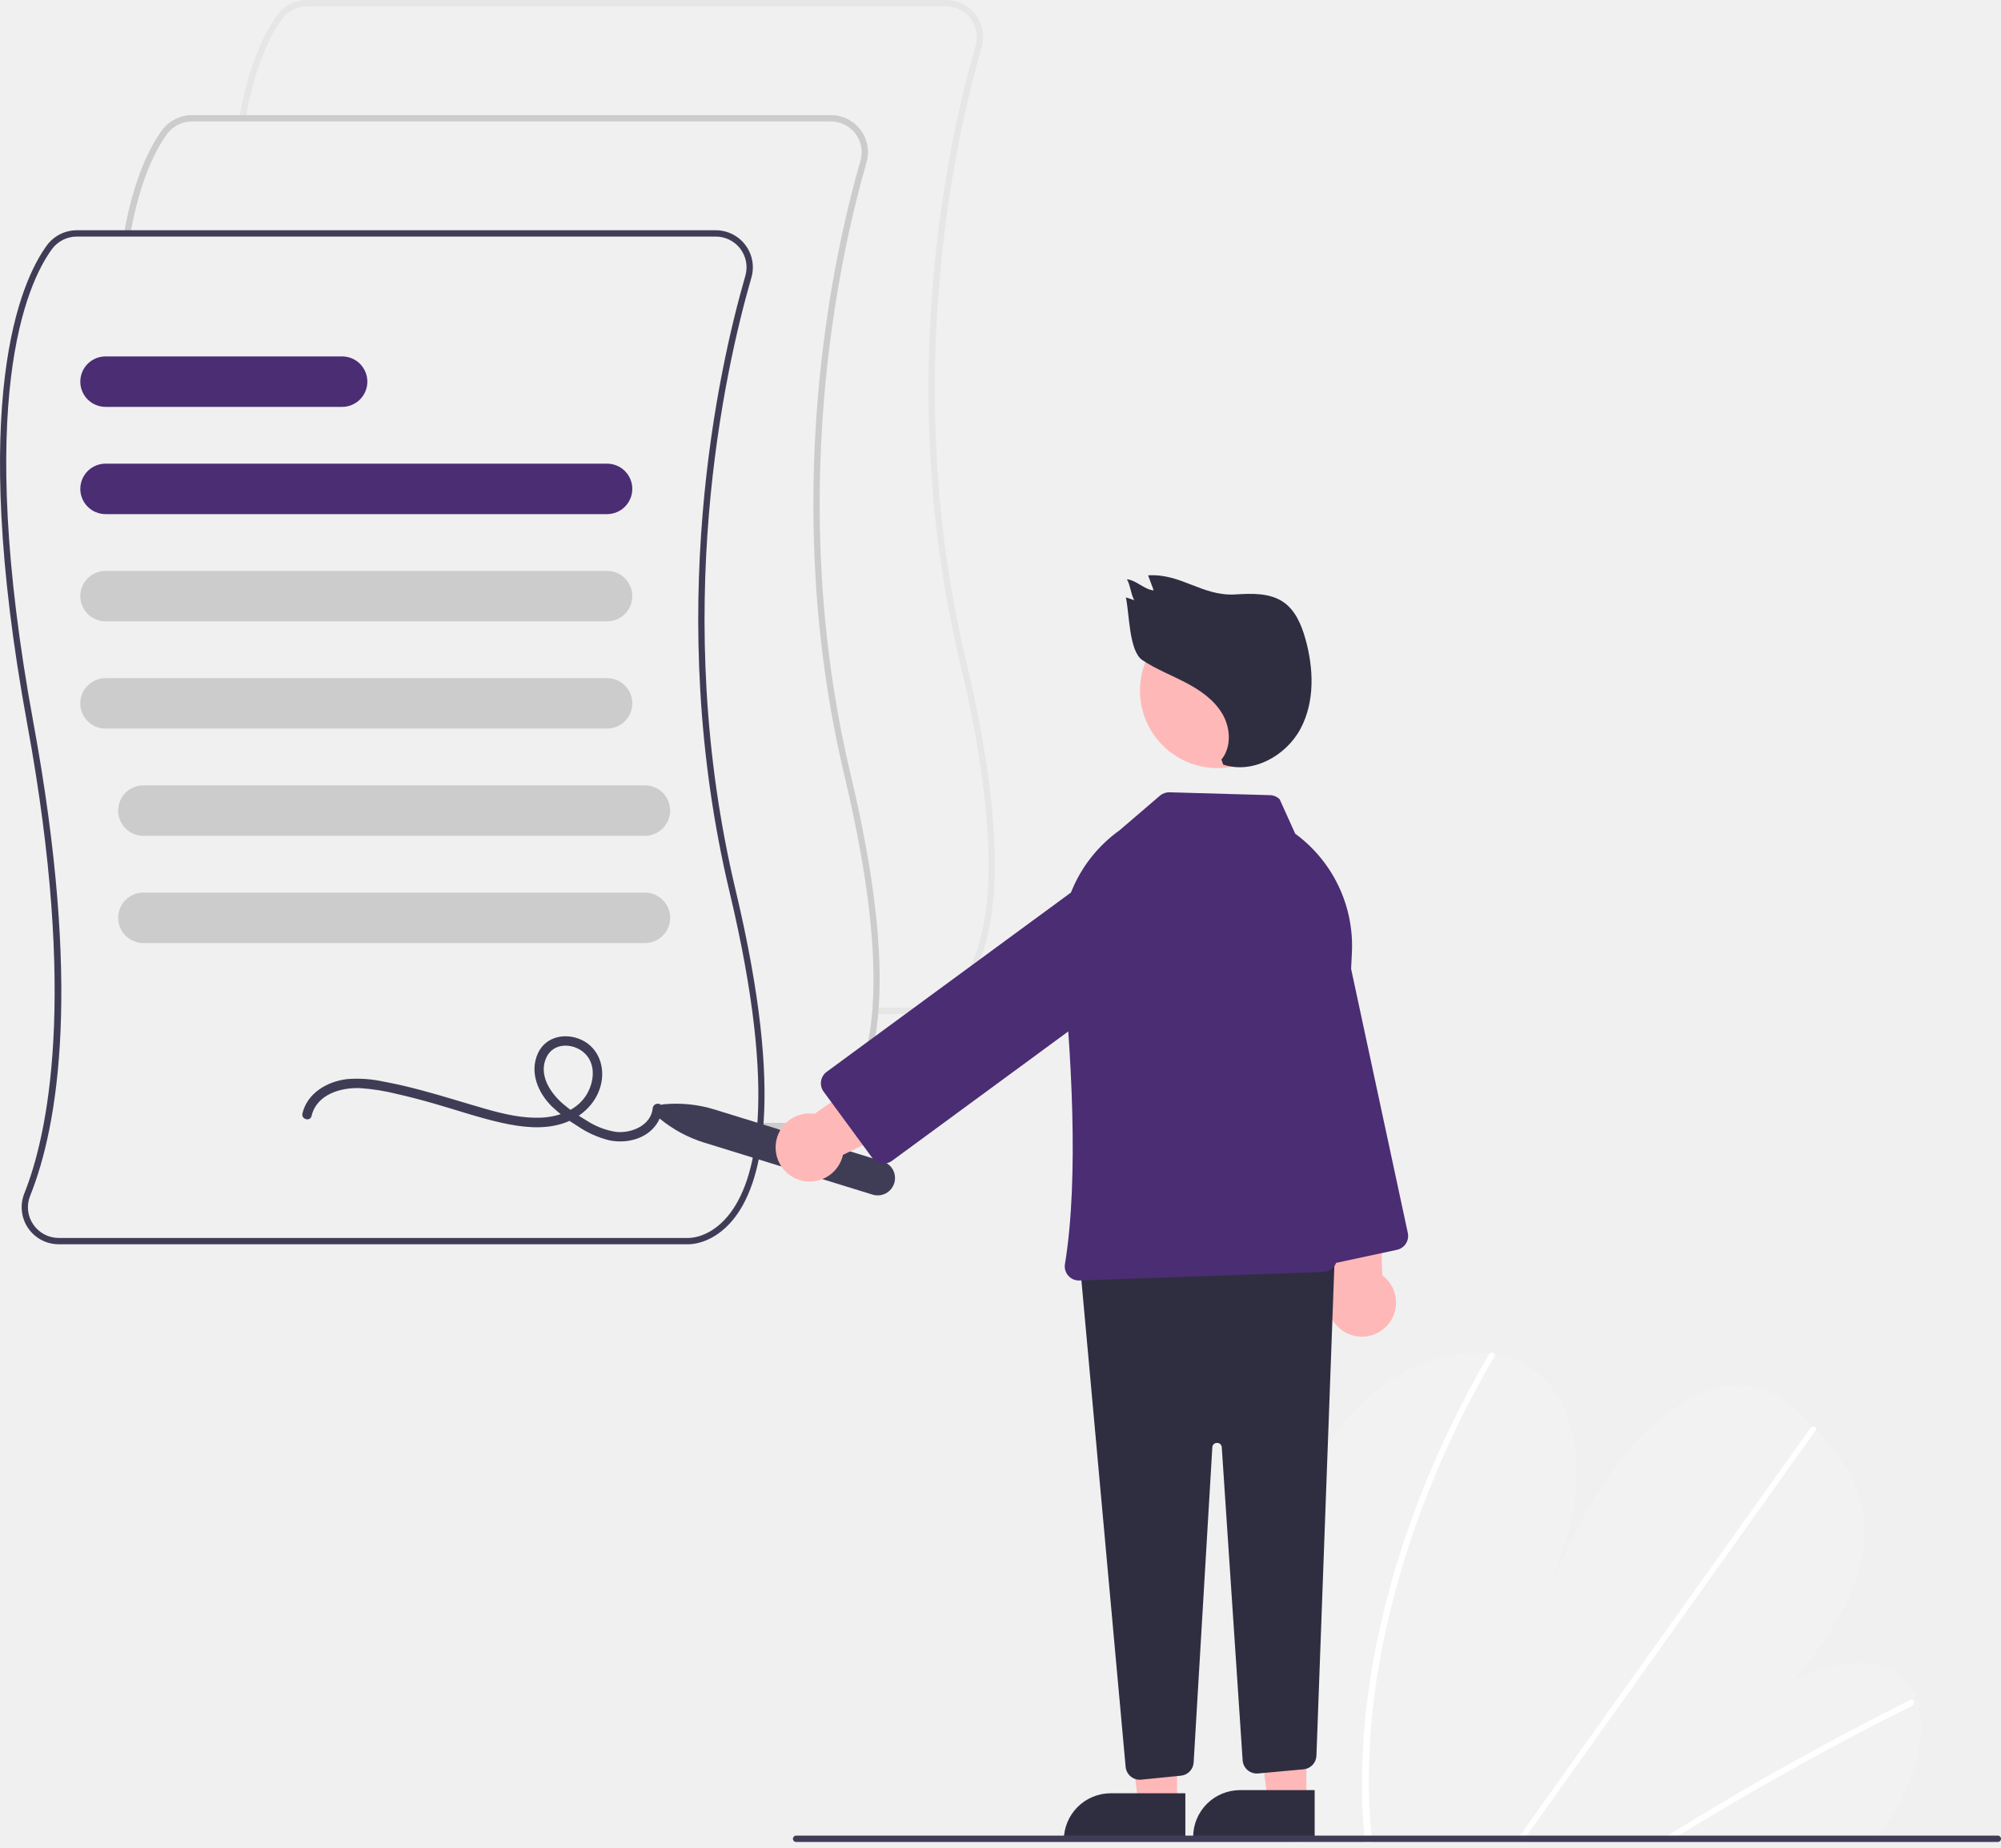
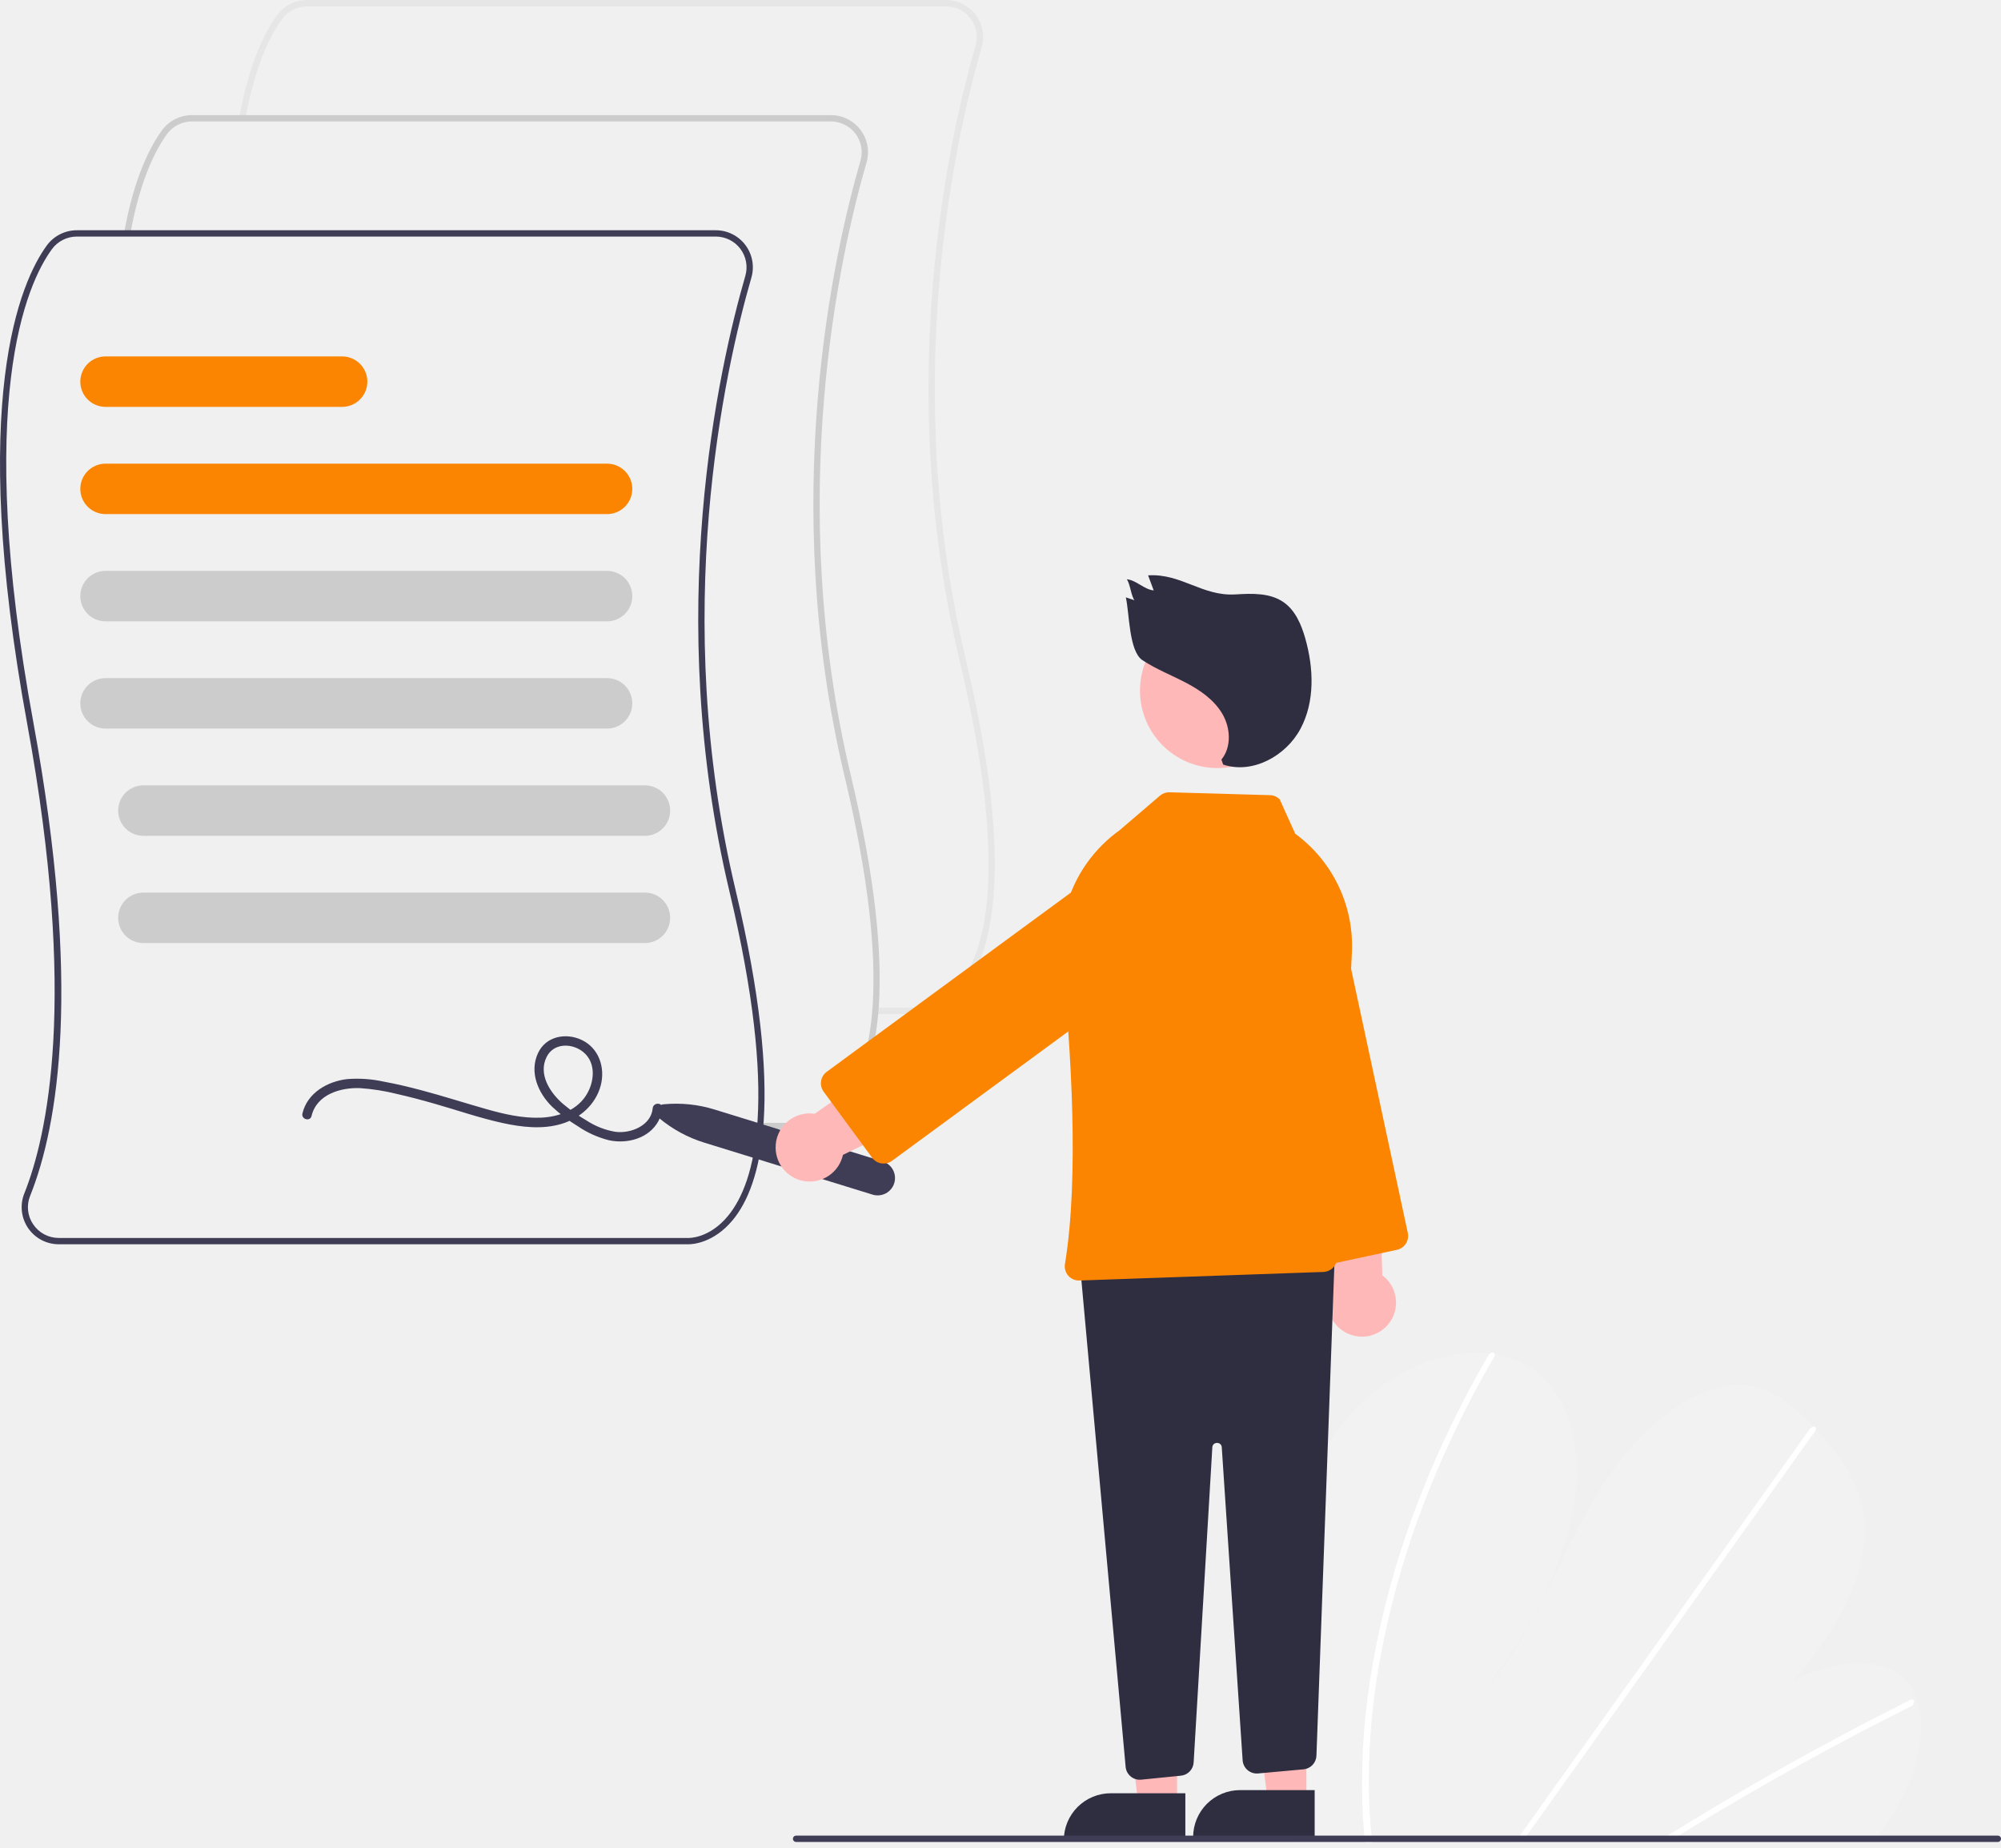
<svg xmlns="http://www.w3.org/2000/svg" width="248" height="229" viewBox="0 0 248 229" fill="none">
-   <g clip-path="url(#clip0_1216_120445)">
+   <g clip-path="url(#clip0_2002_18390)">
    <path d="M113.875 125.685C113.831 125.685 113.803 125.684 113.793 125.684L108.491 125.684V124.902H113.812C113.936 124.907 116.45 124.978 118.766 122.167C122.218 117.978 125.052 107.609 118.954 81.997C110.754 47.558 117.593 17.133 120.914 5.651C121.078 5.082 121.107 4.484 121 3.903C120.892 3.321 120.651 2.773 120.295 2.301C119.94 1.829 119.479 1.446 118.95 1.182C118.42 0.919 117.837 0.782 117.246 0.783H38.053C37.452 0.784 36.858 0.926 36.322 1.2C35.785 1.473 35.32 1.868 34.965 2.355C33.559 4.29 31.628 8.008 30.42 14.73L29.65 14.591C30.885 7.723 32.878 3.896 34.333 1.895C34.761 1.309 35.32 0.832 35.967 0.503C36.613 0.174 37.328 0.002 38.053 0.001H117.246C117.958 0 118.661 0.165 119.299 0.483C119.937 0.801 120.492 1.262 120.92 1.831C121.349 2.4 121.639 3.061 121.769 3.762C121.898 4.462 121.863 5.183 121.665 5.868C118.361 17.291 111.558 47.558 119.715 81.816C125.899 107.788 122.926 118.382 119.343 122.696C116.98 125.541 114.376 125.685 113.875 125.685Z" fill="#E6E6E6" />
-     <path d="M99.606 139.954C99.562 139.954 99.534 139.953 99.524 139.952L94.222 139.953V139.171H99.543C99.667 139.175 102.181 139.246 104.497 136.436C107.949 132.247 110.783 121.878 104.685 96.266C96.485 61.827 103.324 31.401 106.645 19.919C106.809 19.351 106.838 18.753 106.731 18.171C106.623 17.59 106.382 17.042 106.026 16.57C105.671 16.097 105.21 15.714 104.681 15.451C104.152 15.188 103.568 15.051 102.977 15.051H23.785C23.183 15.052 22.589 15.195 22.053 15.468C21.516 15.741 21.051 16.137 20.697 16.623C19.29 18.558 17.359 22.276 16.151 28.998L15.382 28.86C16.616 21.992 18.609 18.165 20.064 16.164C20.492 15.578 21.051 15.101 21.698 14.772C22.344 14.443 23.059 14.271 23.785 14.27H102.977C103.69 14.269 104.392 14.434 105.03 14.752C105.668 15.069 106.223 15.531 106.651 16.1C107.08 16.669 107.37 17.33 107.5 18.03C107.629 18.731 107.594 19.452 107.396 20.136C104.093 31.559 97.289 61.826 105.446 96.085C111.63 122.057 108.657 132.651 105.074 136.965C102.711 139.81 100.107 139.954 99.606 139.954Z" fill="#CCCCCC" />
-     <path d="M85.337 154.223C85.293 154.223 85.265 154.222 85.255 154.222L7.284 154.222C6.533 154.223 5.793 154.04 5.13 153.689C4.466 153.338 3.899 152.83 3.477 152.208C3.056 151.587 2.793 150.872 2.712 150.126C2.63 149.38 2.733 148.625 3.011 147.928C5.84 140.859 9.65 123.902 3.376 89.742C-4.033 49.406 2.6 34.828 5.795 30.433C6.223 29.847 6.782 29.37 7.429 29.041C8.075 28.712 8.79 28.54 9.516 28.539H88.708C89.421 28.538 90.124 28.703 90.761 29.021C91.399 29.339 91.954 29.8 92.382 30.369C92.811 30.938 93.102 31.599 93.231 32.3C93.36 33 93.325 33.721 93.127 34.406C89.824 45.829 83.02 76.096 91.177 110.354C97.361 136.326 94.388 146.92 90.805 151.234C88.442 154.079 85.838 154.223 85.337 154.223ZM9.516 29.321C8.914 29.322 8.32 29.465 7.784 29.738C7.247 30.011 6.782 30.407 6.428 30.893C3.291 35.207 -3.209 49.562 4.145 89.601C10.138 122.233 7.231 139.489 3.737 148.218C3.502 148.794 3.413 149.42 3.48 150.038C3.547 150.657 3.766 151.249 4.119 151.762C4.469 152.279 4.94 152.703 5.492 152.995C6.044 153.288 6.659 153.441 7.284 153.44H85.275C85.398 153.446 87.912 153.516 90.228 150.705C93.68 146.517 96.514 136.147 90.416 110.535C82.216 76.096 89.055 45.671 92.376 34.189C92.54 33.62 92.569 33.022 92.462 32.441C92.355 31.86 92.113 31.311 91.758 30.839C91.402 30.367 90.941 29.984 90.412 29.721C89.883 29.457 89.299 29.32 88.708 29.321H9.516Z" fill="#3F3D56" />
-     <path d="M75.238 63.723H13.081C12.251 63.723 11.456 63.393 10.869 62.807C10.283 62.22 9.953 61.425 9.953 60.595C9.953 59.766 10.283 58.97 10.869 58.384C11.456 57.797 12.251 57.468 13.081 57.468H75.238C76.068 57.468 76.863 57.797 77.45 58.384C78.036 58.97 78.366 59.766 78.366 60.595C78.366 61.425 78.036 62.22 77.45 62.807C76.863 63.393 76.068 63.723 75.238 63.723Z" fill="#4A2D73" />
+     <path d="M99.606 139.954C99.561 139.954 99.534 139.953 99.524 139.952L94.221 139.953V139.171H99.543C99.667 139.175 102.18 139.247 104.496 136.436C107.948 132.247 110.783 121.878 104.685 96.266C96.485 61.827 103.324 31.402 106.645 19.919C106.808 19.351 106.838 18.753 106.73 18.172C106.623 17.59 106.382 17.042 106.026 16.57C105.67 16.098 105.209 15.715 104.68 15.451C104.151 15.188 103.568 15.051 102.977 15.052H23.784C23.182 15.052 22.589 15.195 22.052 15.468C21.515 15.741 21.051 16.137 20.696 16.624C19.289 18.559 17.358 22.276 16.15 28.998L15.381 28.86C16.615 21.992 18.609 18.165 20.064 16.164C20.491 15.578 21.051 15.101 21.697 14.772C22.344 14.443 23.059 14.271 23.784 14.27H102.977C103.689 14.269 104.392 14.434 105.029 14.752C105.667 15.069 106.222 15.531 106.651 16.1C107.079 16.669 107.37 17.33 107.499 18.03C107.628 18.731 107.593 19.452 107.396 20.137C104.092 31.559 97.288 61.827 105.445 96.085C111.629 122.057 108.656 132.651 105.074 136.965C102.71 139.81 100.107 139.954 99.606 139.954Z" fill="#CCCCCC" />
+     <path d="M85.337 154.223C85.293 154.223 85.265 154.222 85.255 154.222L7.284 154.222C6.533 154.223 5.793 154.04 5.13 153.689C4.466 153.338 3.899 152.829 3.477 152.208C3.056 151.587 2.793 150.872 2.712 150.126C2.63 149.379 2.733 148.625 3.011 147.927C5.84 140.859 9.65 123.901 3.376 89.742C-4.033 49.406 2.6 34.828 5.795 30.433C6.223 29.847 6.782 29.37 7.429 29.041C8.075 28.712 8.79 28.54 9.516 28.539H88.708C89.421 28.538 90.124 28.703 90.761 29.021C91.399 29.338 91.954 29.8 92.382 30.369C92.811 30.938 93.102 31.599 93.231 32.3C93.36 33 93.325 33.721 93.127 34.406C89.824 45.828 83.02 76.096 91.177 110.354C97.361 136.326 94.388 146.92 90.805 151.234C88.442 154.079 85.838 154.223 85.337 154.223ZM9.516 29.321C8.914 29.322 8.32 29.464 7.784 29.737C7.247 30.011 6.782 30.406 6.428 30.893C3.291 35.206 -3.209 49.562 4.145 89.601C10.138 122.233 7.231 139.488 3.737 148.218C3.502 148.794 3.413 149.419 3.48 150.038C3.547 150.657 3.766 151.249 4.119 151.761C4.469 152.279 4.94 152.702 5.492 152.995C6.044 153.288 6.659 153.441 7.284 153.44H85.275C85.398 153.446 87.912 153.516 90.228 150.705C93.68 146.516 96.514 136.147 90.416 110.535C82.216 76.096 89.055 45.671 92.376 34.188C92.54 33.62 92.569 33.022 92.462 32.441C92.355 31.859 92.113 31.311 91.758 30.839C91.402 30.367 90.941 29.984 90.412 29.72C89.883 29.457 89.299 29.32 88.708 29.321H9.516Z" fill="#3F3D56" />
+     <path d="M75.238 63.722H13.081C12.251 63.722 11.456 63.393 10.869 62.806C10.283 62.22 9.953 61.424 9.953 60.595C9.953 59.766 10.283 58.97 10.869 58.383C11.456 57.797 12.251 57.468 13.081 57.468H75.238C76.068 57.468 76.863 57.797 77.45 58.383C78.036 58.97 78.366 59.766 78.366 60.595C78.366 61.424 78.036 62.22 77.45 62.806C76.863 63.393 76.068 63.722 75.238 63.722Z" fill="#FB8500" />
    <path d="M75.238 77.014H13.081C12.251 77.014 11.456 76.684 10.869 76.098C10.283 75.511 9.953 74.716 9.953 73.886C9.953 73.057 10.283 72.261 10.869 71.675C11.456 71.088 12.251 70.759 13.081 70.759H75.238C76.068 70.759 76.863 71.088 77.45 71.675C78.036 72.261 78.366 73.057 78.366 73.886C78.366 74.716 78.036 75.511 77.45 76.098C76.863 76.684 76.068 77.014 75.238 77.014Z" fill="#CCCCCC" />
-     <path d="M75.238 90.306H13.081C12.251 90.306 11.456 89.976 10.869 89.39C10.283 88.803 9.953 88.008 9.953 87.178C9.953 86.349 10.283 85.553 10.869 84.967C11.456 84.38 12.251 84.051 13.081 84.051H75.238C76.068 84.051 76.863 84.38 77.45 84.967C78.036 85.553 78.366 86.349 78.366 87.178C78.366 88.008 78.036 88.803 77.45 89.39C76.863 89.976 76.068 90.306 75.238 90.306Z" fill="#CCCCCC" />
+     <path d="M75.238 90.305H13.081C12.251 90.305 11.456 89.976 10.869 89.389C10.283 88.803 9.953 88.007 9.953 87.178C9.953 86.349 10.283 85.553 10.869 84.966C11.456 84.38 12.251 84.05 13.081 84.05H75.238C76.068 84.05 76.863 84.38 77.45 84.966C78.036 85.553 78.366 86.349 78.366 87.178C78.366 88.007 78.036 88.803 77.45 89.389C76.863 89.976 76.068 90.305 75.238 90.305Z" fill="#CCCCCC" />
    <path d="M79.93 103.597H17.772C16.942 103.597 16.147 103.267 15.56 102.681C14.974 102.094 14.645 101.299 14.645 100.469C14.645 99.64 14.974 98.844 15.56 98.258C16.147 97.671 16.942 97.342 17.772 97.342H79.93C80.759 97.342 81.555 97.671 82.141 98.258C82.728 98.844 83.057 99.64 83.057 100.469C83.057 101.299 82.728 102.094 82.141 102.681C81.555 103.267 80.759 103.597 79.93 103.597Z" fill="#CCCCCC" />
    <path d="M79.93 116.889H17.772C16.942 116.889 16.147 116.559 15.56 115.973C14.974 115.386 14.645 114.591 14.645 113.761C14.645 112.932 14.974 112.136 15.56 111.55C16.147 110.963 16.942 110.634 17.772 110.634H79.93C80.759 110.634 81.555 110.963 82.141 111.55C82.728 112.136 83.057 112.932 83.057 113.761C83.057 114.591 82.728 115.386 82.141 115.973C81.555 116.559 80.759 116.889 79.93 116.889Z" fill="#CCCCCC" />
-     <path d="M42.4 50.431H13.081C12.251 50.431 11.456 50.101 10.869 49.515C10.283 48.928 9.953 48.133 9.953 47.303C9.953 46.474 10.283 45.678 10.869 45.092C11.456 44.505 12.251 44.176 13.081 44.176H42.4C43.23 44.176 44.025 44.505 44.612 45.092C45.198 45.678 45.528 46.474 45.528 47.303C45.528 48.133 45.198 48.928 44.612 49.515C44.025 50.101 43.23 50.431 42.4 50.431Z" fill="#4A2D73" />
-     <path d="M38.615 138.32C39.246 135.648 42.21 134.772 44.634 134.87C46.166 134.974 47.685 135.214 49.173 135.588C50.731 135.937 52.273 136.349 53.808 136.787C56.622 137.59 59.407 138.56 62.267 139.188C64.649 139.71 67.236 140.016 69.611 139.295C71.894 138.602 73.831 136.9 74.452 134.547C75.037 132.33 74.234 129.906 72.085 128.893C70.126 127.969 67.651 128.439 66.68 130.528C65.585 132.884 66.679 135.454 68.413 137.159C69.398 138.084 70.477 138.904 71.633 139.605C72.806 140.404 74.112 140.989 75.489 141.332C77.751 141.815 80.445 141.103 81.611 138.942C81.87 138.453 82.026 137.916 82.069 137.364C82.138 136.613 80.965 136.618 80.896 137.364C80.698 139.516 78.179 140.523 76.295 140.287C75.023 140.077 73.808 139.605 72.727 138.903C71.684 138.294 70.695 137.597 69.773 136.818C68.175 135.435 66.677 133.159 67.75 131.001C68.624 129.244 70.902 129.261 72.288 130.395C73.966 131.767 73.666 134.258 72.56 135.888C71.334 137.693 69.113 138.449 67.019 138.531C64.743 138.619 62.487 138.097 60.312 137.48C57.609 136.712 54.934 135.853 52.219 135.131C50.677 134.721 49.124 134.351 47.554 134.063C46.071 133.736 44.546 133.63 43.032 133.749C40.584 134.032 38.086 135.457 37.484 138.008C37.31 138.742 38.441 139.055 38.615 138.32Z" fill="#3F3D56" />
-     <path d="M158.434 204.629C158.502 212.326 159.065 220.012 160.122 227.637C160.159 227.904 160.199 228.172 160.236 228.44L232.325 228.037C232.536 227.771 232.744 227.502 232.946 227.23C233.619 226.328 234.25 225.402 234.829 224.443C237.612 219.823 238.887 214.414 237.61 210.682L237.587 210.624C237.311 209.807 236.877 209.053 236.309 208.404C233.398 205.127 227.511 205.673 222.17 208.318C226.961 203.074 230.776 196.456 231.066 190.549C231.35 184.788 228.337 180.672 225.07 177.174C224.962 177.058 224.855 176.946 224.748 176.834C224.696 176.776 224.641 176.721 224.589 176.663C222.039 173.998 219.067 171.37 214.765 171.688C210.047 172.037 204.816 175.989 201.148 180.595C197.48 185.197 195.042 190.424 192.572 195.527C190.098 200.626 187.422 205.855 183.452 210.213C188.829 203.413 193.164 195.675 194.765 188.15C196.366 180.624 194.957 173.397 190.165 169.853C188.71 168.81 187.027 168.131 185.256 167.872C185.049 167.837 184.839 167.81 184.626 167.785C180.19 167.28 174.894 168.814 170.388 172.482C165.425 176.519 161.985 182.505 160.273 188.188C158.561 193.87 158.379 199.34 158.434 204.629Z" fill="#F2F2F2" />
-     <path d="M205.598 228.186L206.977 228.179C207.414 227.905 207.854 227.635 208.296 227.367C208.57 227.195 208.846 227.029 209.123 226.859C213.695 224.067 218.296 221.388 222.926 218.823C227.551 216.256 232.2 213.808 236.872 211.477C236.996 211.424 237.097 211.328 237.157 211.207C237.218 211.087 237.234 210.949 237.204 210.817C237.199 210.8 237.191 210.783 237.181 210.769C237.116 210.646 236.97 210.596 236.757 210.7C236.184 210.987 235.608 211.275 235.035 211.568C230.35 213.939 225.686 216.427 221.042 219.034C216.4 221.64 211.786 224.36 207.197 227.196C207.101 227.255 207.004 227.316 206.908 227.375C206.47 227.646 206.036 227.916 205.598 228.186Z" fill="white" />
-     <path d="M187.825 228.286L188.677 228.281C188.869 228.012 189.058 227.743 189.251 227.474C193.768 221.14 198.284 214.806 202.799 208.472C210.192 198.102 217.584 187.732 224.974 177.362C225.018 177.306 225.05 177.242 225.07 177.174C225.133 176.945 224.964 176.81 224.748 176.834C224.657 176.847 224.57 176.879 224.492 176.929C224.414 176.978 224.348 177.043 224.298 177.12C220.152 182.936 216.008 188.749 211.864 194.56C204.509 204.878 197.155 215.195 189.801 225.511C189.334 226.166 188.866 226.824 188.398 227.479C188.206 227.748 188.014 228.017 187.825 228.286Z" fill="white" />
-     <path d="M168.835 223.336C168.878 224.772 168.973 226.186 169.098 227.587C169.122 227.855 169.146 228.122 169.17 228.39L170.064 228.385C170.037 228.117 170.01 227.85 169.986 227.582C169.797 225.558 169.662 223.512 169.644 221.41C169.62 215.583 170.188 209.769 171.339 204.056C172.562 197.906 174.319 191.873 176.588 186.027C178.971 179.861 181.843 173.896 185.177 168.189C185.24 168.096 185.268 167.984 185.256 167.872C185.219 167.617 184.88 167.542 184.626 167.785C184.576 167.833 184.533 167.887 184.498 167.947C184.085 168.657 183.68 169.368 183.283 170.082C180.071 175.821 177.322 181.807 175.062 187.982C172.91 193.848 171.272 199.889 170.169 206.039C169.135 211.744 168.688 217.54 168.835 223.336Z" fill="white" />
-     <path d="M81.706 138.597C81.558 138.474 81.449 138.309 81.394 138.124C81.339 137.939 81.341 137.742 81.397 137.558C81.454 137.374 81.565 137.21 81.714 137.088C81.864 136.967 82.046 136.892 82.238 136.874C84.371 136.668 86.522 136.888 88.569 137.522L109.411 143.959C109.681 144.043 109.931 144.178 110.149 144.358C110.366 144.539 110.546 144.76 110.678 145.01C110.81 145.259 110.891 145.533 110.917 145.814C110.944 146.095 110.914 146.378 110.831 146.648C110.748 146.918 110.612 147.169 110.432 147.386C110.251 147.603 110.03 147.783 109.781 147.915C109.531 148.047 109.258 148.128 108.977 148.154C108.695 148.181 108.412 148.151 108.142 148.068L87.3 141.631C85.252 141.001 83.351 139.97 81.706 138.597Z" fill="#3F3D56" />
-     <path d="M167.142 165.337C166.576 165.099 166.069 164.741 165.656 164.286C165.244 163.831 164.936 163.292 164.754 162.705C164.573 162.119 164.522 161.5 164.606 160.891C164.69 160.283 164.906 159.701 165.239 159.185L161.667 140.502L170.772 139.792L171.321 158.067C172.151 158.684 172.725 159.584 172.935 160.596C173.145 161.608 172.976 162.662 172.461 163.558C171.946 164.454 171.12 165.13 170.139 165.458C169.159 165.786 168.093 165.743 167.142 165.337Z" fill="#FFB8B8" />
-     <path d="M161.105 155.694L151.831 112.504C151.45 110.73 151.789 108.877 152.774 107.354C153.759 105.83 155.309 104.76 157.083 104.379C158.857 103.998 160.71 104.338 162.234 105.323C163.757 106.308 164.827 107.858 165.208 109.632L174.482 152.822C174.58 153.278 174.492 153.754 174.239 154.146C173.986 154.538 173.587 154.813 173.132 154.911L163.194 157.045C162.968 157.094 162.735 157.097 162.508 157.056C162.28 157.014 162.063 156.928 161.869 156.803C161.675 156.677 161.508 156.515 161.377 156.325C161.245 156.135 161.153 155.92 161.105 155.694Z" fill="#4A2D73" />
-     <path d="M145.883 223.637H141.09L138.81 205.15L145.884 205.151L145.883 223.637Z" fill="#FFB8B8" />
-     <path d="M137.667 222.268H146.91V228.087H131.847C131.847 227.323 131.998 226.566 132.29 225.86C132.583 225.154 133.011 224.513 133.552 223.972C134.092 223.432 134.734 223.003 135.44 222.711C136.146 222.418 136.903 222.268 137.667 222.268Z" fill="#2F2E41" />
+     <path d="M42.4 50.431H13.081C12.251 50.431 11.456 50.101 10.869 49.515C10.283 48.928 9.953 48.133 9.953 47.303C9.953 46.474 10.283 45.678 10.869 45.092C11.456 44.505 12.251 44.176 13.081 44.176H42.4C43.23 44.176 44.025 44.505 44.612 45.092C45.198 45.678 45.528 46.474 45.528 47.303C45.528 48.133 45.198 48.928 44.612 49.515C44.025 50.101 43.23 50.431 42.4 50.431Z" fill="#FB8500" />
+     <path d="M38.614 138.32C39.245 135.648 42.209 134.772 44.633 134.87C46.165 134.974 47.684 135.214 49.172 135.588C50.73 135.937 52.272 136.349 53.807 136.787C56.621 137.59 59.406 138.56 62.266 139.188C64.648 139.71 67.236 140.016 69.61 139.295C71.893 138.602 73.83 136.9 74.451 134.547C75.036 132.33 74.233 129.906 72.084 128.893C70.125 127.969 67.65 128.439 66.679 130.528C65.584 132.884 66.678 135.454 68.412 137.159C69.397 138.084 70.477 138.904 71.632 139.605C72.805 140.404 74.111 140.989 75.488 141.332C77.75 141.815 80.444 141.103 81.61 138.942C81.869 138.453 82.025 137.916 82.068 137.364C82.137 136.613 80.964 136.618 80.895 137.364C80.698 139.516 78.178 140.523 76.294 140.287C75.022 140.077 73.808 139.605 72.727 138.903C71.683 138.294 70.695 137.597 69.772 136.818C68.174 135.435 66.676 133.159 67.749 131.001C68.623 129.244 70.901 129.261 72.287 130.395C73.965 131.767 73.666 134.258 72.559 135.888C71.333 137.693 69.112 138.449 67.018 138.531C64.742 138.619 62.486 138.097 60.311 137.48C57.608 136.712 54.933 135.853 52.218 135.131C50.676 134.721 49.123 134.351 47.553 134.063C46.07 133.736 44.545 133.63 43.031 133.749C40.584 134.032 38.085 135.457 37.483 138.008C37.309 138.742 38.44 139.055 38.614 138.32Z" fill="#3F3D56" />
+     <path d="M158.434 204.628C158.502 212.326 159.065 220.011 160.122 227.636C160.159 227.904 160.199 228.172 160.236 228.44L232.325 228.037C232.536 227.771 232.744 227.502 232.946 227.23C233.619 226.328 234.25 225.401 234.829 224.442C237.612 219.823 238.887 214.414 237.61 210.682L237.587 210.624C237.311 209.807 236.877 209.052 236.309 208.404C233.398 205.127 227.511 205.673 222.17 208.318C226.961 203.074 230.776 196.456 231.066 190.549C231.35 184.787 228.337 180.672 225.07 177.174C224.962 177.058 224.855 176.946 224.748 176.833C224.696 176.776 224.641 176.721 224.589 176.663C222.039 173.998 219.067 171.37 214.765 171.688C210.047 172.037 204.816 175.989 201.148 180.594C197.48 185.196 195.042 190.424 192.572 195.526C190.098 200.626 187.422 205.855 183.452 210.213C188.829 203.413 193.164 195.675 194.765 188.15C196.366 180.624 194.957 173.397 190.165 169.852C188.71 168.81 187.027 168.13 185.256 167.872C185.049 167.837 184.839 167.809 184.626 167.785C180.19 167.28 174.894 168.814 170.388 172.481C165.425 176.519 161.985 182.505 160.273 188.187C158.561 193.87 158.379 199.34 158.434 204.628Z" fill="#F2F2F2" />
+     <path d="M205.598 228.186L206.976 228.179C207.414 227.905 207.854 227.635 208.295 227.367C208.569 227.195 208.846 227.029 209.122 226.859C213.695 224.067 218.296 221.388 222.925 218.823C227.551 216.256 232.199 213.808 236.871 211.477C236.995 211.424 237.096 211.328 237.157 211.207C237.217 211.087 237.234 210.949 237.203 210.817C237.198 210.8 237.19 210.783 237.18 210.769C237.115 210.646 236.969 210.596 236.757 210.7C236.184 210.987 235.607 211.275 235.034 211.568C230.35 213.939 225.685 216.427 221.041 219.034C216.4 221.64 211.785 224.36 207.197 227.196C207.1 227.255 207.004 227.316 206.907 227.375C206.47 227.646 206.035 227.916 205.598 228.186Z" fill="white" />
+     <path d="M187.824 228.286L188.677 228.281C188.869 228.012 189.058 227.743 189.25 227.474C193.767 221.14 198.283 214.806 202.798 208.471C210.192 198.102 217.584 187.732 224.973 177.362C225.017 177.306 225.05 177.242 225.069 177.174C225.132 176.944 224.964 176.81 224.748 176.834C224.656 176.847 224.569 176.879 224.491 176.928C224.414 176.978 224.348 177.043 224.297 177.12C220.152 182.936 216.007 188.749 211.864 194.56C204.509 204.878 197.154 215.195 189.801 225.511C189.333 226.166 188.865 226.824 188.398 227.479C188.205 227.748 188.013 228.017 187.824 228.286Z" fill="white" />
+     <path d="M168.834 223.336C168.877 224.772 168.973 226.186 169.097 227.586C169.121 227.854 169.145 228.122 169.169 228.39L170.063 228.385C170.036 228.117 170.009 227.849 169.985 227.581C169.796 225.558 169.661 223.512 169.643 221.41C169.619 215.583 170.187 209.768 171.338 204.056C172.561 197.905 174.318 191.873 176.587 186.027C178.97 179.861 181.842 173.896 185.176 168.189C185.239 168.096 185.267 167.983 185.255 167.872C185.218 167.617 184.879 167.541 184.625 167.785C184.575 167.833 184.532 167.887 184.497 167.947C184.084 168.656 183.679 169.368 183.282 170.081C180.07 175.82 177.322 181.806 175.061 187.982C172.909 193.847 171.271 199.889 170.168 206.039C169.134 211.744 168.687 217.54 168.834 223.336Z" fill="white" />
+     <path d="M81.705 138.598C81.557 138.474 81.449 138.31 81.394 138.125C81.339 137.94 81.34 137.743 81.397 137.558C81.454 137.374 81.564 137.211 81.714 137.089C81.864 136.967 82.046 136.892 82.238 136.874C84.37 136.668 86.522 136.888 88.568 137.523L109.411 143.96C109.68 144.043 109.931 144.178 110.148 144.359C110.366 144.539 110.546 144.76 110.677 145.01C110.809 145.26 110.891 145.533 110.917 145.814C110.943 146.095 110.914 146.379 110.831 146.648C110.747 146.918 110.612 147.169 110.431 147.386C110.251 147.604 110.03 147.783 109.78 147.915C109.53 148.047 109.257 148.128 108.976 148.155C108.695 148.181 108.411 148.152 108.142 148.068L87.299 141.631C85.252 141.001 83.35 139.97 81.705 138.598Z" fill="#3F3D56" />
+     <path d="M167.142 165.337C166.575 165.1 166.068 164.741 165.656 164.286C165.243 163.832 164.935 163.292 164.754 162.705C164.572 162.119 164.522 161.5 164.605 160.892C164.689 160.283 164.905 159.701 165.239 159.185L161.666 140.502L170.771 139.792L171.321 158.067C172.15 158.684 172.724 159.584 172.934 160.596C173.144 161.608 172.976 162.662 172.46 163.558C171.945 164.455 171.119 165.131 170.139 165.458C169.159 165.786 168.092 165.743 167.142 165.337Z" fill="#FFB8B8" />
+     <path d="M161.104 155.695L151.83 112.504C151.449 110.73 151.789 108.877 152.774 107.354C153.759 105.83 155.309 104.76 157.083 104.379C158.857 103.998 160.709 104.338 162.233 105.323C163.757 106.308 164.827 107.858 165.208 109.632L174.482 152.822C174.579 153.278 174.492 153.755 174.238 154.146C173.985 154.538 173.587 154.813 173.131 154.912L163.193 157.045C162.968 157.094 162.734 157.098 162.507 157.056C162.28 157.014 162.063 156.928 161.869 156.803C161.675 156.678 161.507 156.515 161.376 156.325C161.245 156.135 161.153 155.921 161.104 155.695Z" fill="#FB8500" />
+     <path d="M145.883 223.637H141.091L138.811 205.151L145.884 205.151L145.883 223.637Z" fill="#FFB8B8" />
+     <path d="M137.667 222.267H146.91V228.087H131.848C131.848 227.323 131.998 226.566 132.291 225.86C132.583 225.154 133.012 224.512 133.552 223.972C134.093 223.431 134.734 223.003 135.44 222.71C136.146 222.418 136.903 222.267 137.667 222.267Z" fill="#2F2E41" />
    <path d="M161.911 223.246H157.118L154.838 204.76L161.912 204.76L161.911 223.246Z" fill="#FFB8B8" />
-     <path d="M153.695 221.877H162.938V227.697H147.875C147.875 226.932 148.026 226.176 148.318 225.47C148.611 224.763 149.039 224.122 149.58 223.582C150.12 223.041 150.762 222.612 151.468 222.32C152.174 222.027 152.931 221.877 153.695 221.877Z" fill="#2F2E41" />
-     <path d="M140.141 220.188C139.961 220.041 139.813 219.859 139.704 219.654C139.596 219.448 139.529 219.223 139.509 218.991L133.937 157.702C133.915 157.464 133.943 157.224 134.017 156.997C134.091 156.77 134.21 156.56 134.368 156.381C134.526 156.201 134.718 156.056 134.934 155.954C135.15 155.851 135.384 155.794 135.623 155.785L163.567 154.737C163.808 154.728 164.049 154.769 164.275 154.857C164.5 154.945 164.705 155.079 164.876 155.25C165.047 155.421 165.181 155.626 165.27 155.851C165.358 156.076 165.399 156.317 165.391 156.559L163.157 217.613C163.14 218.04 162.969 218.447 162.675 218.758C162.381 219.068 161.984 219.261 161.558 219.3L155.924 219.813C155.69 219.834 155.455 219.808 155.231 219.737C155.007 219.666 154.8 219.551 154.622 219.399C154.444 219.246 154.297 219.06 154.192 218.85C154.087 218.64 154.025 218.412 154.009 218.178L151.423 179.391C151.422 179.316 151.405 179.243 151.374 179.175C151.344 179.107 151.3 179.046 151.246 178.995C151.191 178.944 151.127 178.904 151.057 178.878C150.987 178.853 150.913 178.841 150.839 178.844H150.836C150.762 178.841 150.687 178.853 150.617 178.879C150.547 178.906 150.483 178.946 150.429 178.997C150.374 179.048 150.331 179.11 150.3 179.179C150.27 179.247 150.254 179.321 150.253 179.396L147.939 218.444C147.916 218.862 147.743 219.258 147.453 219.56C147.163 219.862 146.775 220.05 146.358 220.09L141.436 220.582C141.205 220.606 140.971 220.584 140.748 220.516C140.526 220.448 140.319 220.337 140.141 220.188Z" fill="#2F2E41" />
-     <path d="M150.889 95.201C156.192 95.201 160.491 90.903 160.491 85.6C160.491 80.297 156.192 75.998 150.889 75.998C145.587 75.998 141.288 80.297 141.288 85.6C141.288 90.903 145.587 95.201 150.889 95.201Z" fill="#FFB8B8" />
-     <path d="M132.399 158.117C132.228 157.923 132.103 157.693 132.031 157.444C131.96 157.195 131.945 156.934 131.988 156.679C133.76 145.904 132.761 130.066 131.611 118.678C131.311 115.657 131.812 112.61 133.064 109.844C134.315 107.078 136.274 104.691 138.742 102.923L143.756 98.625C144.09 98.342 144.515 98.192 144.951 98.202L157.409 98.557C157.858 98.57 158.285 98.754 158.602 99.072L160.527 103.335L160.547 103.35C162.841 105.036 164.681 107.264 165.904 109.835C167.126 112.407 167.692 115.241 167.551 118.084L165.717 155.979C165.694 156.42 165.506 156.836 165.192 157.145C164.878 157.455 164.459 157.636 164.018 157.653L133.78 158.715C133.761 158.715 133.742 158.716 133.722 158.716C133.472 158.716 133.224 158.663 132.996 158.559C132.768 158.456 132.564 158.305 132.399 158.117Z" fill="#4A2D73" />
-     <path d="M96.13 142.303C96.115 141.689 96.235 141.08 96.481 140.517C96.727 139.955 97.093 139.453 97.554 139.047C98.015 138.642 98.559 138.342 99.149 138.17C99.738 137.997 100.358 137.956 100.965 138.049L116.549 127.143L120.923 135.16L104.474 143.141C104.251 144.15 103.664 145.042 102.827 145.648C101.989 146.254 100.959 146.531 99.93 146.428C98.902 146.325 97.947 145.848 97.247 145.088C96.546 144.327 96.149 143.337 96.13 142.303Z" fill="#FFB8B8" />
-     <path d="M109.246 144.2C109.017 144.165 108.798 144.086 108.6 143.966C108.402 143.846 108.23 143.689 108.094 143.502L102.08 135.308C101.804 134.932 101.689 134.461 101.76 134C101.831 133.539 102.081 133.125 102.457 132.849L138.069 106.71C139.531 105.636 141.361 105.188 143.154 105.463C144.042 105.599 144.895 105.909 145.663 106.375C146.431 106.84 147.1 107.453 147.632 108.177C148.163 108.901 148.547 109.723 148.761 110.596C148.975 111.468 149.015 112.375 148.879 113.263C148.743 114.151 148.433 115.003 147.967 115.771C147.501 116.54 146.889 117.209 146.165 117.74L110.553 143.879C110.253 144.101 109.889 144.22 109.516 144.22C109.426 144.22 109.335 144.213 109.246 144.2Z" fill="#4A2D73" />
-     <path d="M151.381 94.147C152.654 92.586 152.515 90.208 151.493 88.472C150.471 86.736 148.736 85.54 146.951 84.606C145.166 83.672 143.27 82.938 141.59 81.825C139.91 80.713 139.983 76.005 139.536 74.041L140.602 74.397C140.192 73.872 140.061 72.322 139.651 71.797C140.856 71.916 141.783 73.061 142.989 73.18L142.293 71.313C146.427 71.058 148.997 73.931 153.131 73.676C155.179 73.549 157.403 73.47 159.087 74.643C160.55 75.662 161.291 77.426 161.777 79.142C162.82 82.826 162.983 86.952 161.18 90.33C159.378 93.708 155.224 95.984 151.595 94.765L151.381 94.147Z" fill="#2F2E41" />
-     <path d="M98.665 228.303H247.609C247.713 228.303 247.812 228.262 247.885 228.189C247.959 228.116 248 228.016 248 227.912C248 227.809 247.959 227.709 247.885 227.636C247.812 227.563 247.713 227.521 247.609 227.521H98.665C98.562 227.521 98.462 227.563 98.389 227.636C98.316 227.709 98.274 227.809 98.274 227.912C98.274 228.016 98.316 228.116 98.389 228.189C98.462 228.262 98.562 228.303 98.665 228.303Z" fill="#3F3D56" />
+     <path d="M153.695 221.876H162.938V227.696H147.875C147.875 226.932 148.026 226.175 148.318 225.469C148.61 224.763 149.039 224.121 149.58 223.581C150.12 223.041 150.762 222.612 151.468 222.319C152.174 222.027 152.93 221.876 153.695 221.876Z" fill="#2F2E41" />
+     <path d="M140.14 220.189C139.961 220.041 139.812 219.859 139.704 219.654C139.595 219.448 139.529 219.223 139.509 218.991L133.937 157.702C133.915 157.464 133.942 157.224 134.016 156.997C134.091 156.77 134.21 156.56 134.368 156.381C134.526 156.202 134.718 156.056 134.934 155.954C135.15 155.851 135.384 155.794 135.623 155.785L163.566 154.737C163.808 154.728 164.049 154.769 164.275 154.857C164.5 154.946 164.704 155.079 164.876 155.251C165.047 155.422 165.181 155.626 165.269 155.851C165.358 156.076 165.399 156.318 165.39 156.559L163.157 217.613C163.14 218.041 162.969 218.447 162.675 218.758C162.381 219.068 161.984 219.261 161.558 219.301L155.924 219.813C155.69 219.834 155.454 219.809 155.231 219.737C155.007 219.666 154.8 219.551 154.622 219.399C154.443 219.246 154.297 219.06 154.192 218.85C154.087 218.641 154.025 218.412 154.009 218.178L151.423 179.391C151.421 179.317 151.405 179.243 151.374 179.175C151.344 179.107 151.3 179.046 151.246 178.995C151.191 178.944 151.127 178.905 151.057 178.879C150.987 178.853 150.913 178.841 150.839 178.844H150.836C150.761 178.841 150.687 178.853 150.617 178.88C150.547 178.906 150.483 178.946 150.428 178.997C150.374 179.049 150.33 179.11 150.3 179.179C150.27 179.247 150.254 179.321 150.253 179.396L147.939 218.444C147.916 218.862 147.743 219.258 147.453 219.56C147.163 219.862 146.775 220.05 146.358 220.09L141.436 220.583C141.204 220.606 140.971 220.584 140.748 220.516C140.526 220.449 140.319 220.337 140.14 220.189Z" fill="#2F2E41" />
+     <path d="M150.889 95.201C156.192 95.201 160.49 90.903 160.49 85.6C160.49 80.297 156.192 75.998 150.889 75.998C145.586 75.998 141.287 80.297 141.287 85.6C141.287 90.903 145.586 95.201 150.889 95.201Z" fill="#FFB8B8" />
+     <path d="M132.398 158.117C132.227 157.923 132.102 157.693 132.031 157.444C131.96 157.196 131.945 156.934 131.987 156.679C133.76 145.904 132.76 130.067 131.61 118.678C131.31 115.657 131.811 112.61 133.063 109.844C134.315 107.078 136.273 104.691 138.741 102.923L143.756 98.625C144.089 98.343 144.514 98.192 144.951 98.202L157.408 98.558C157.857 98.57 158.285 98.754 158.602 99.073L160.527 103.335L160.547 103.35C162.84 105.036 164.681 107.264 165.903 109.836C167.125 112.407 167.691 115.241 167.55 118.084L165.716 155.979C165.693 156.42 165.506 156.836 165.191 157.146C164.877 157.455 164.458 157.636 164.017 157.653L133.78 158.715C133.76 158.716 133.741 158.716 133.721 158.716C133.471 158.716 133.223 158.663 132.995 158.56C132.767 158.456 132.563 158.305 132.398 158.117Z" fill="#FB8500" />
+     <path d="M96.13 142.304C96.115 141.69 96.235 141.08 96.481 140.518C96.727 139.955 97.093 139.454 97.554 139.048C98.015 138.642 98.559 138.343 99.148 138.17C99.738 137.998 100.358 137.956 100.964 138.049L116.549 127.143L120.923 135.16L104.474 143.141C104.25 144.15 103.664 145.042 102.827 145.648C101.989 146.254 100.959 146.532 99.93 146.429C98.902 146.325 97.947 145.848 97.246 145.088C96.546 144.328 96.149 143.337 96.13 142.304Z" fill="#FFB8B8" />
+     <path d="M109.246 144.199C109.018 144.165 108.798 144.085 108.6 143.966C108.403 143.846 108.231 143.688 108.095 143.501L102.08 135.308C101.805 134.931 101.69 134.461 101.761 134C101.831 133.539 102.082 133.125 102.458 132.848L138.069 106.709C139.532 105.636 141.361 105.187 143.155 105.462C144.043 105.599 144.895 105.908 145.663 106.374C146.432 106.84 147.101 107.452 147.632 108.177C148.164 108.901 148.548 109.723 148.762 110.595C148.976 111.468 149.016 112.374 148.879 113.262C148.743 114.15 148.433 115.003 147.968 115.771C147.502 116.539 146.889 117.208 146.165 117.74L110.554 143.879C110.253 144.1 109.89 144.22 109.517 144.22C109.426 144.22 109.336 144.213 109.246 144.199Z" fill="#FB8500" />
+     <path d="M151.38 94.147C152.654 92.586 152.514 90.208 151.492 88.472C150.47 86.735 148.736 85.54 146.95 84.606C145.165 83.672 143.269 82.937 141.589 81.825C139.909 80.713 139.982 76.005 139.535 74.041L140.602 74.396C140.192 73.872 140.06 72.322 139.65 71.797C140.856 71.916 141.783 73.061 142.988 73.18L142.293 71.313C146.427 71.058 148.997 73.93 153.131 73.675C155.179 73.549 157.403 73.469 159.087 74.642C160.55 75.662 161.291 77.426 161.777 79.141C162.82 82.825 162.982 86.952 161.18 90.33C159.378 93.708 155.223 95.984 151.594 94.764L151.38 94.147Z" fill="#2F2E41" />
+     <path d="M98.666 228.303H247.61C247.714 228.303 247.813 228.262 247.886 228.189C247.96 228.115 248.001 228.016 248.001 227.912C248.001 227.808 247.96 227.709 247.886 227.636C247.813 227.562 247.714 227.521 247.61 227.521H98.666C98.563 227.521 98.463 227.562 98.39 227.636C98.317 227.709 98.275 227.808 98.275 227.912C98.275 228.016 98.317 228.115 98.39 228.189C98.463 228.262 98.563 228.303 98.666 228.303Z" fill="#3F3D56" />
  </g>
  <defs>
-     <clipPath id="clip0_1216_120445">
+     <clipPath id="clip0_2002_18390">
      <rect width="248" height="228.439" fill="white" transform="translate(0 0.000976562)" />
    </clipPath>
  </defs>
</svg>
